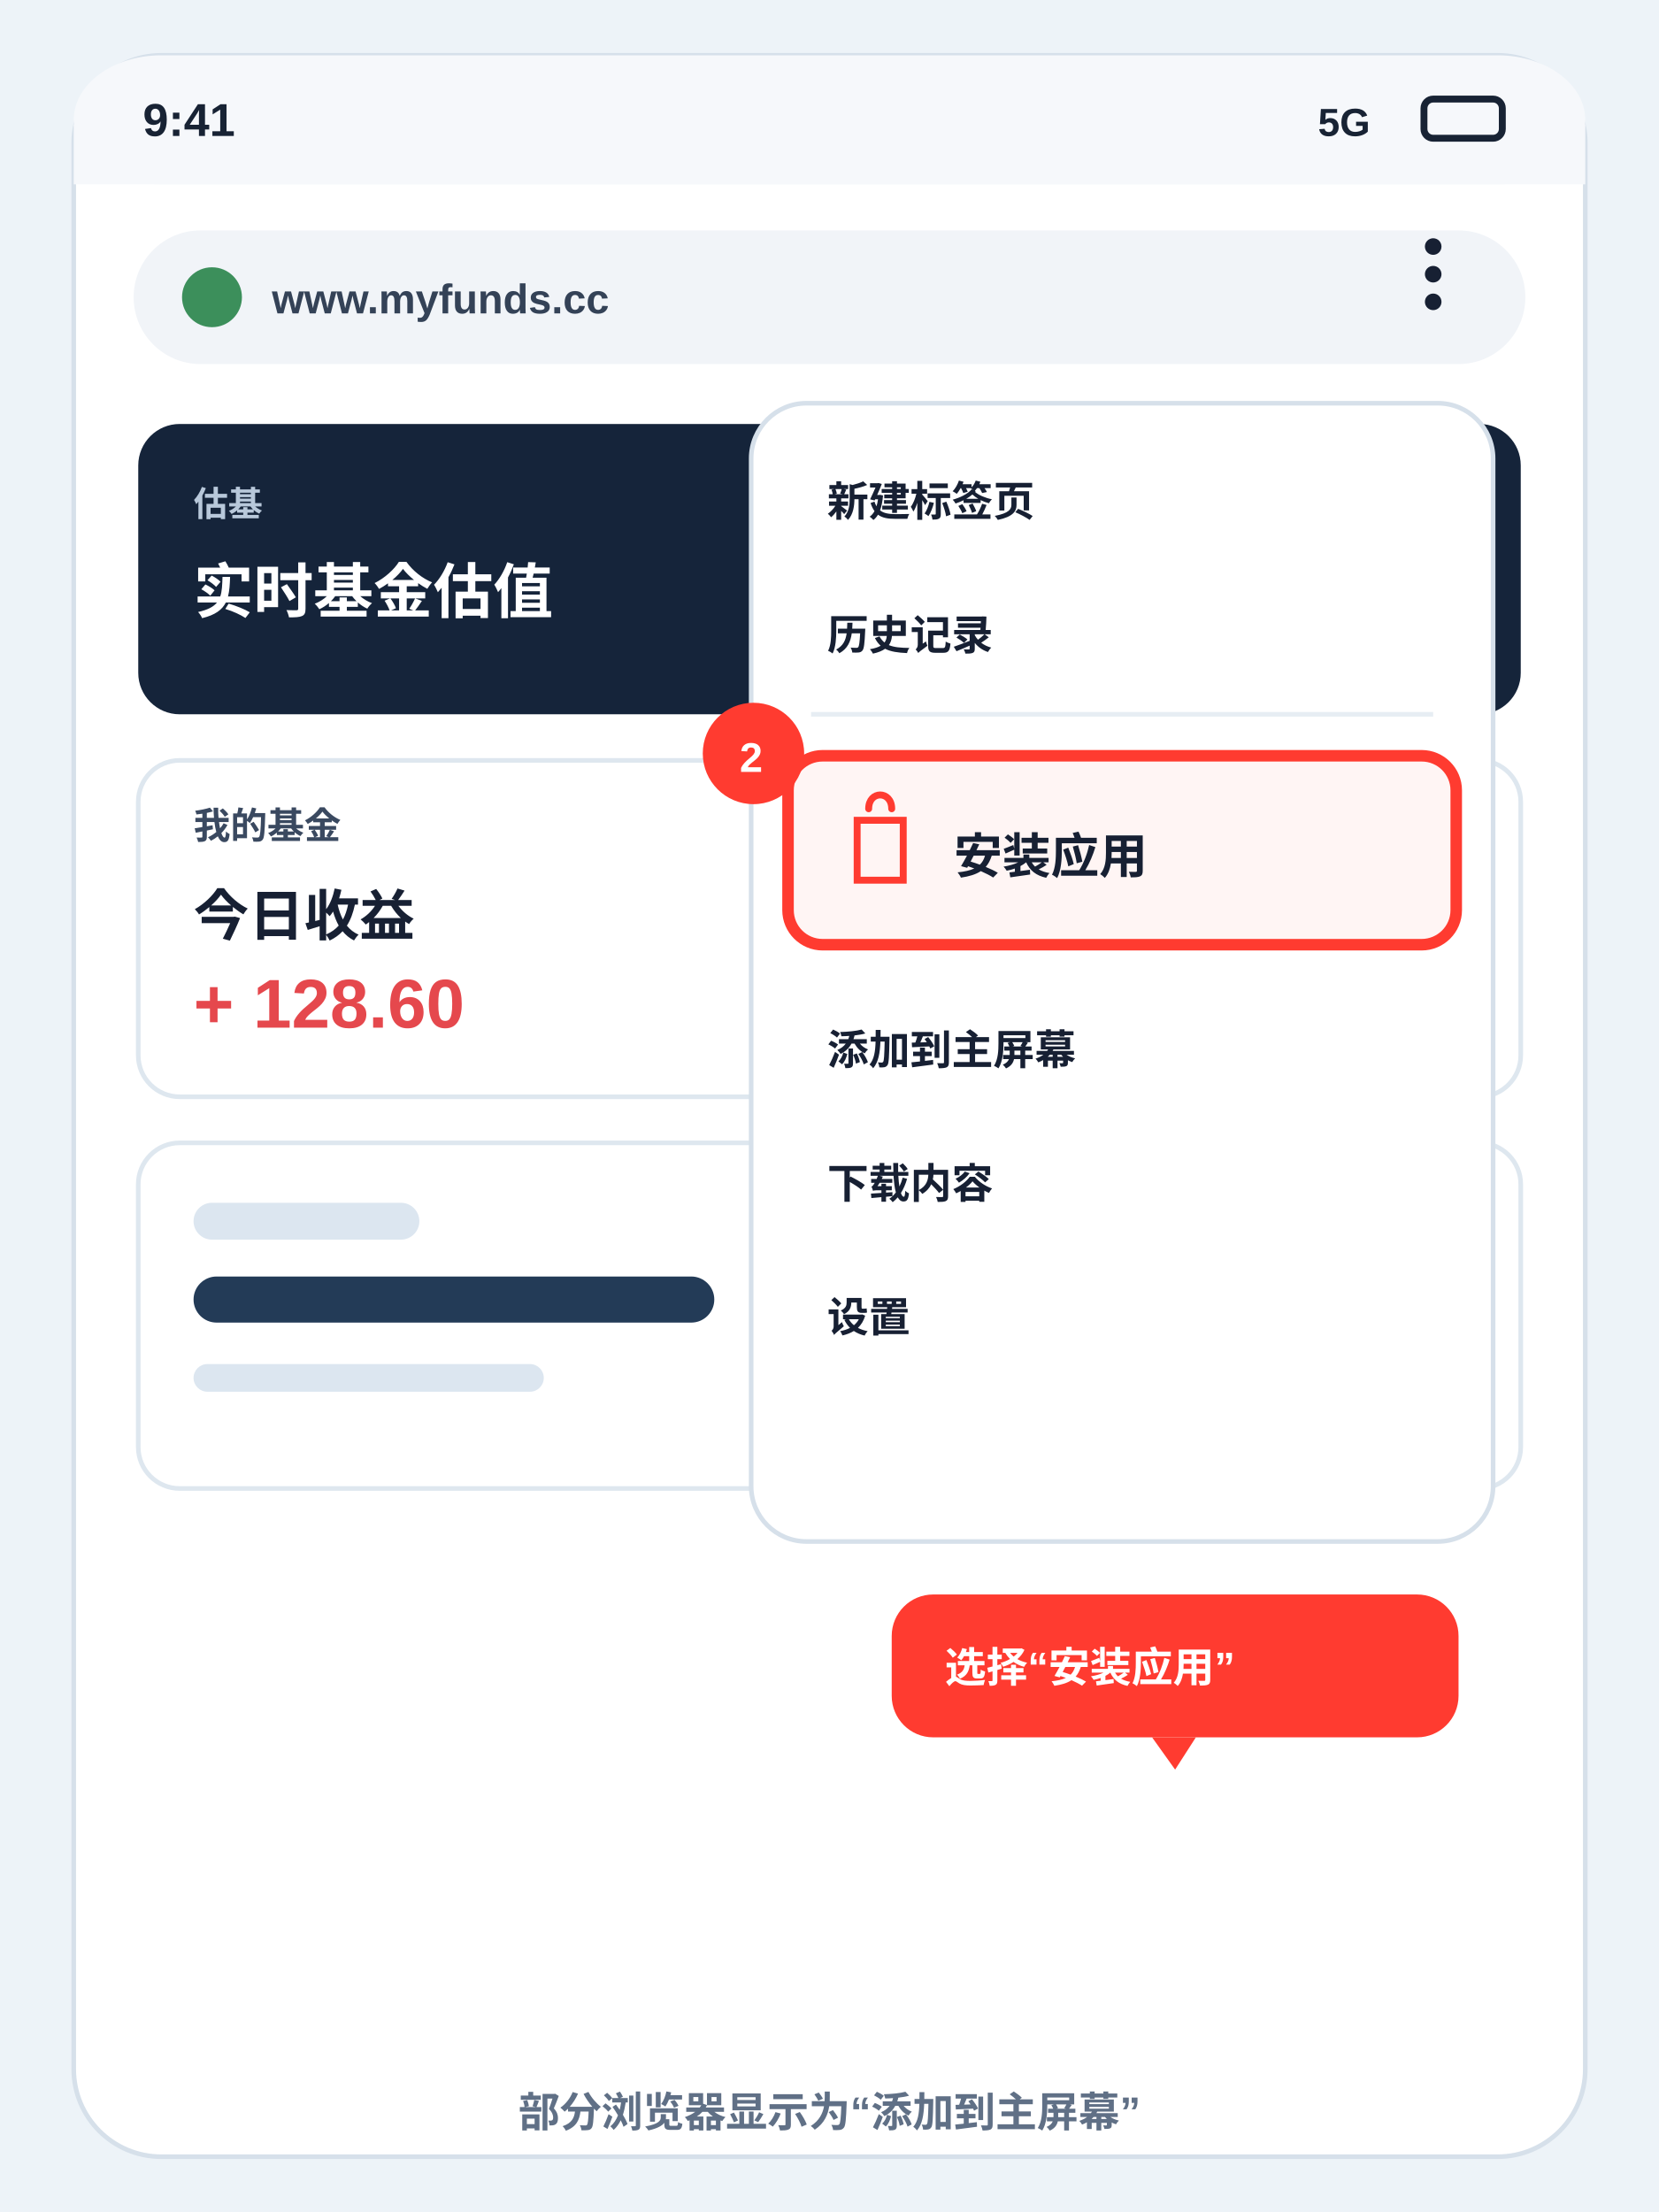
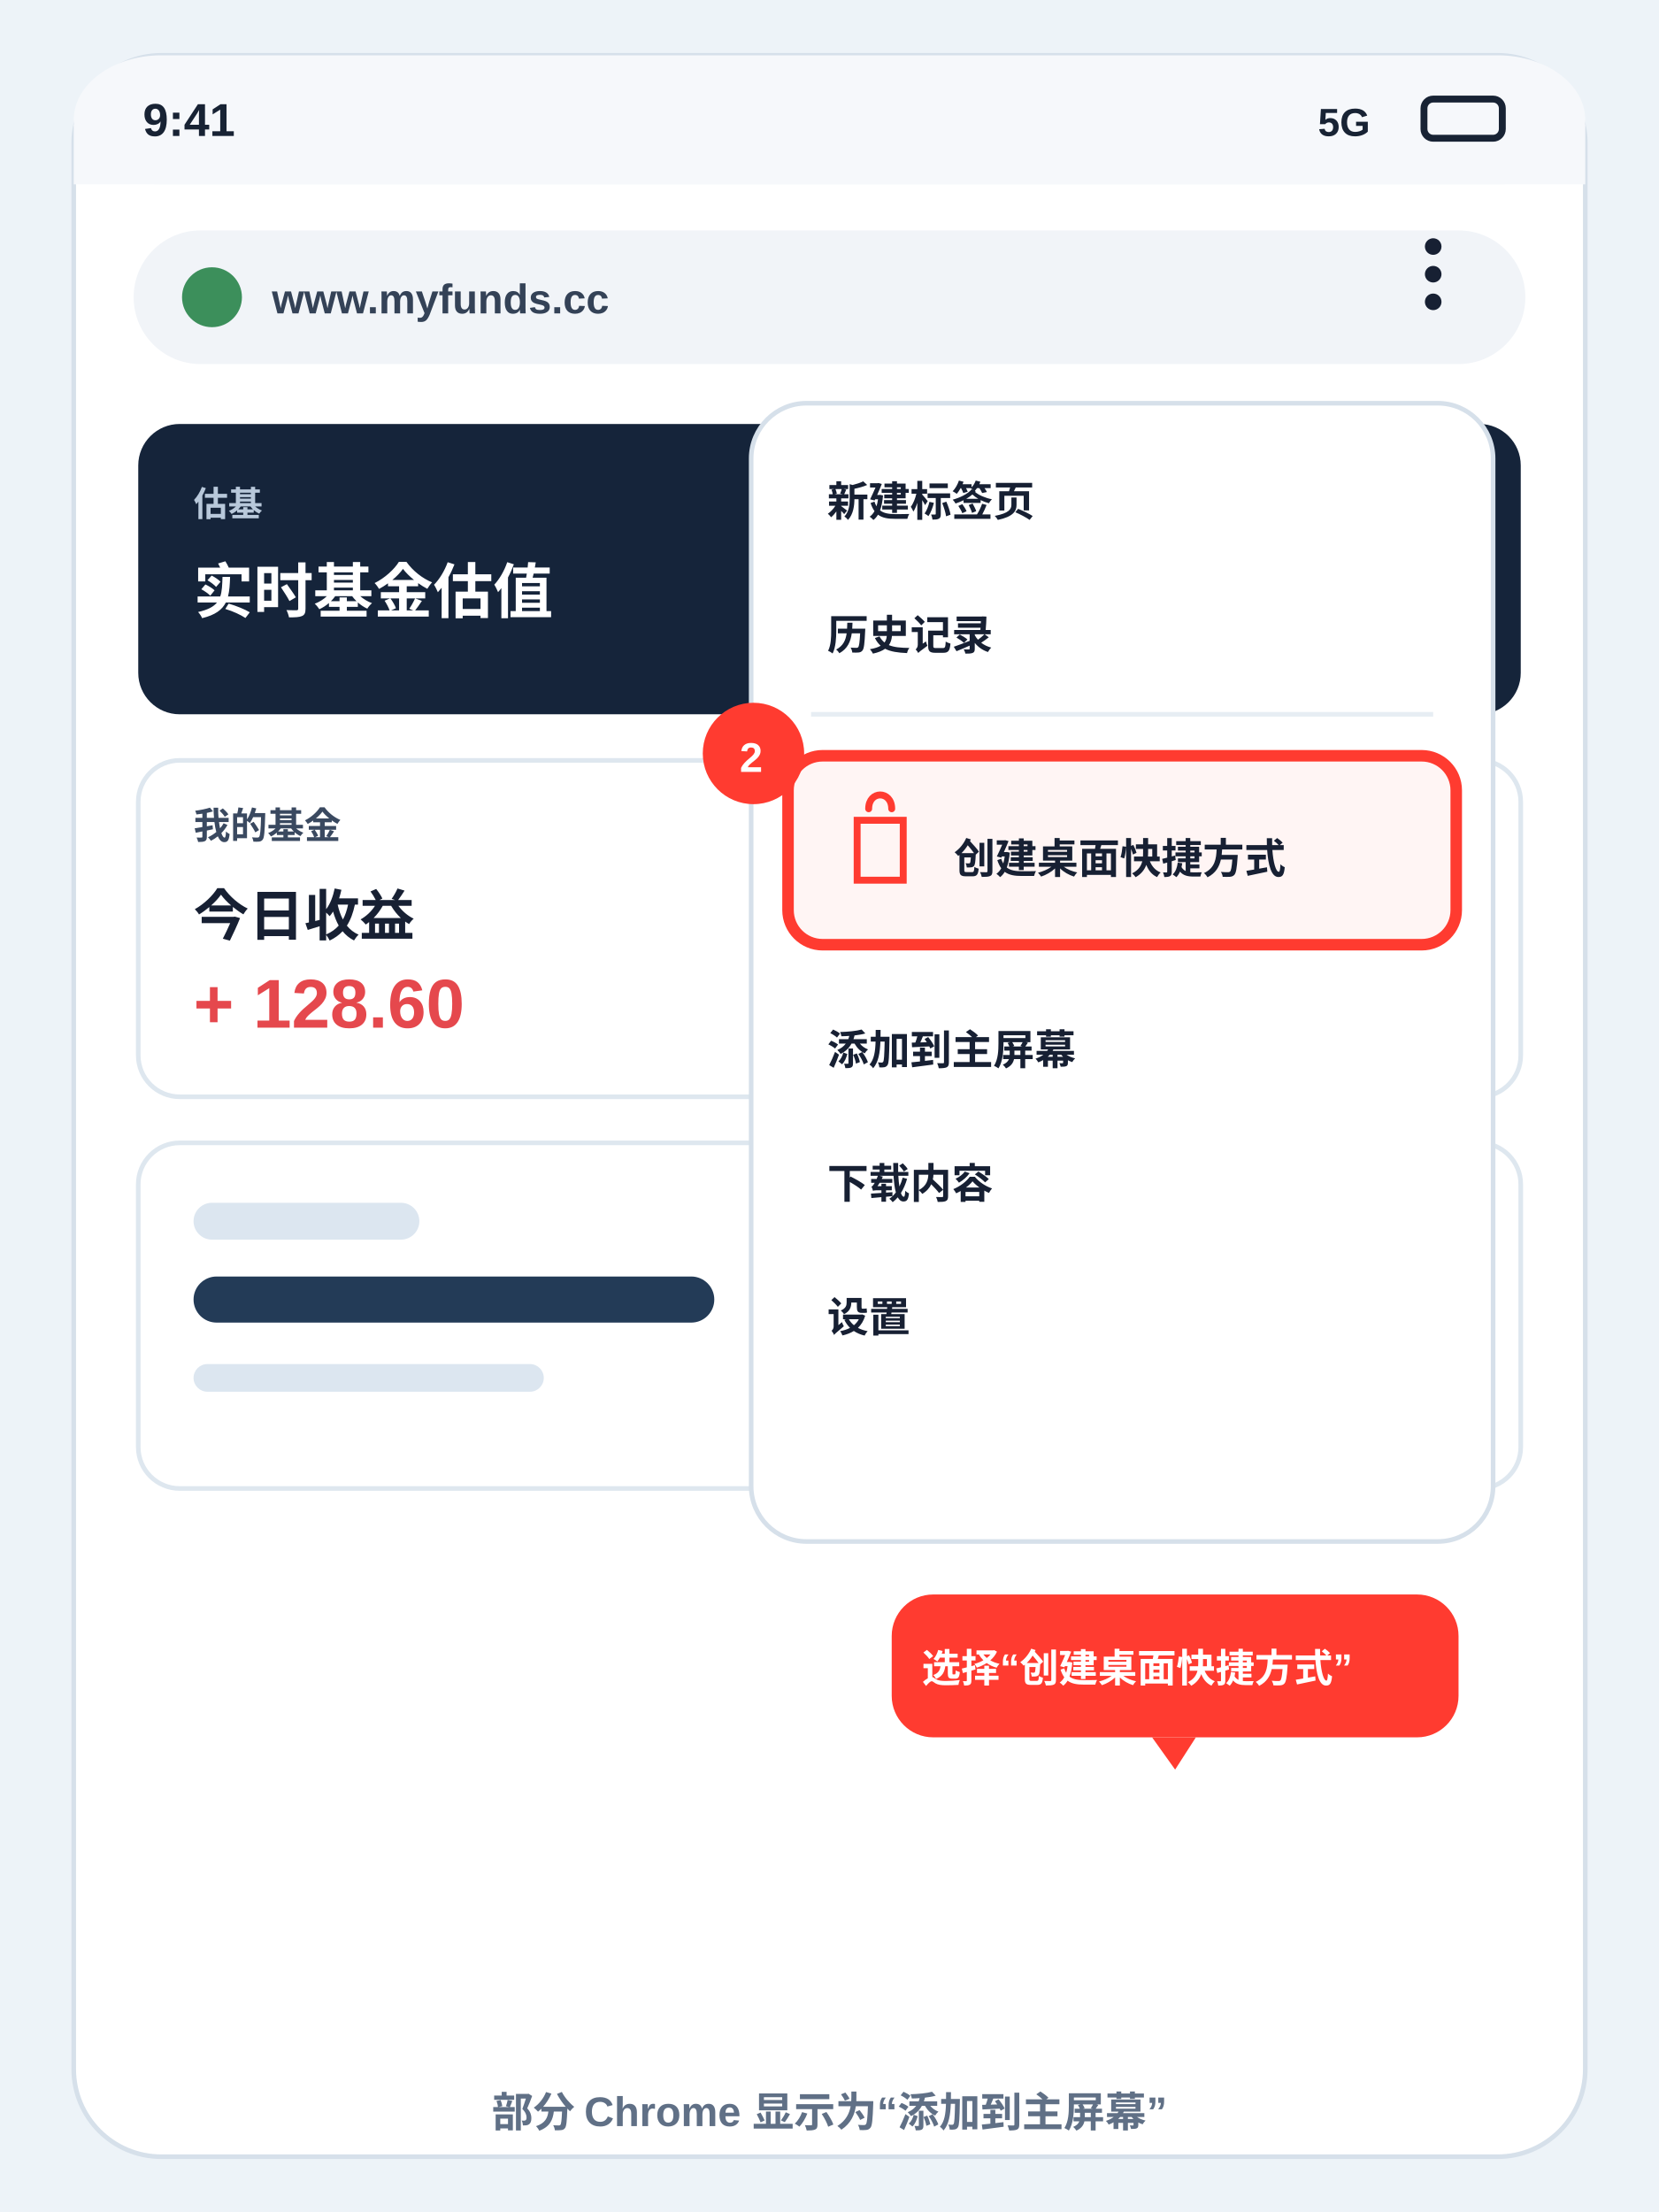
<svg xmlns="http://www.w3.org/2000/svg" width="720" height="960" viewBox="0 0 720 960" fill="none">
  <rect width="720" height="960" fill="#EDF3F8" />
  <rect x="32" y="24" width="656" height="912" rx="38" fill="#FFFFFF" stroke="#D6E0EA" stroke-width="2" />
  <rect x="32" y="24" width="656" height="56" rx="38" fill="#F6F8FB" />
  <rect x="32" y="54" width="656" height="26" fill="#F6F8FB" />
  <text x="62" y="59" fill="#182334" font-family="Arial, PingFang SC, sans-serif" font-size="20" font-weight="700">9:41</text>
  <text x="572" y="59" fill="#182334" font-family="Arial, PingFang SC, sans-serif" font-size="17" font-weight="700">5G</text>
  <rect x="618" y="43" width="34" height="17" rx="4" stroke="#182334" stroke-width="3" />
  <rect x="58" y="100" width="604" height="58" rx="29" fill="#F1F4F8" />
  <circle cx="92" cy="129" r="13" fill="#3C8F5B" />
  <text x="118" y="136" fill="#344257" font-family="Arial, PingFang SC, sans-serif" font-size="18" font-weight="600">www.myfunds.cc</text>
  <circle cx="622" cy="119" r="3.6" fill="#172033" />
  <circle cx="622" cy="131" r="3.6" fill="#172033" />
  <circle cx="622" cy="107" r="3.6" fill="#172033" />
  <rect x="60" y="184" width="600" height="126" rx="18" fill="#15243A" />
  <text x="84" y="224" fill="#B8C8DA" font-family="Arial, PingFang SC, sans-serif" font-size="15" font-weight="600">估基</text>
  <text x="84" y="266" fill="white" font-family="Arial, PingFang SC, sans-serif" font-size="26" font-weight="700">实时基金估值</text>
  <rect x="60" y="330" width="600" height="146" rx="18" fill="#FFFFFF" stroke="#DEE7EF" stroke-width="2" />
  <text x="84" y="364" fill="#3A4960" font-family="Arial, PingFang SC, sans-serif" font-size="16" font-weight="600">我的基金</text>
  <text x="84" y="406" fill="#172033" font-family="Arial, PingFang SC, sans-serif" font-size="24" font-weight="700">今日收益</text>
  <text x="84" y="446" fill="#E5484D" font-family="Arial, PingFang SC, sans-serif" font-size="30" font-weight="700">+ 128.60</text>
  <rect x="60" y="496" width="600" height="150" rx="18" fill="#FFFFFF" stroke="#DEE7EF" stroke-width="2" />
  <rect x="84" y="522" width="98" height="16" rx="8" fill="#DCE6F0" />
  <rect x="84" y="554" width="226" height="20" rx="10" fill="#233B57" />
  <rect x="84" y="592" width="152" height="12" rx="6" fill="#DCE6F0" />
  <rect x="326" y="175" width="322" height="494" rx="24" fill="#FFFFFF" stroke="#D6E0EA" stroke-width="2" />
  <text x="359" y="224" fill="#172033" font-family="Arial, PingFang SC, sans-serif" font-size="18" font-weight="600">新建标签页</text>
  <text x="359" y="282" fill="#172033" font-family="Arial, PingFang SC, sans-serif" font-size="18" font-weight="600">历史记录</text>
  <path d="M352 310H622" stroke="#E7EDF3" stroke-width="2" />
  <rect x="342" y="328" width="290" height="82" rx="15" fill="#FFF5F4" stroke="#FF3B30" stroke-width="5" />
  <path d="M372 356H392V382H372V356Z" stroke="#FF3B30" stroke-width="3" />
  <path d="M377 351C377 343 387 343 387 351" stroke="#FF3B30" stroke-width="3" stroke-linecap="round" />
-   <text x="414" y="379" fill="#172033" font-family="Arial, PingFang SC, sans-serif" font-size="21" font-weight="700">安装应用</text>
+   <text x="414" y="379" fill="#172033" font-family="Arial, PingFang SC, sans-serif" font-size="18" font-weight="700">创建桌面快捷方式</text>
  <circle cx="327" cy="327" r="22" fill="#FF3B30" />
  <text x="321" y="335" fill="white" font-family="Arial, sans-serif" font-size="18" font-weight="700">2</text>
  <text x="359" y="462" fill="#172033" font-family="Arial, PingFang SC, sans-serif" font-size="18" font-weight="600">添加到主屏幕</text>
  <text x="359" y="520" fill="#172033" font-family="Arial, PingFang SC, sans-serif" font-size="18" font-weight="600">下载内容</text>
  <text x="359" y="578" fill="#172033" font-family="Arial, PingFang SC, sans-serif" font-size="18" font-weight="600">设置</text>
  <rect x="387" y="692" width="246" height="62" rx="18" fill="#FF3B30" />
  <path d="M500 754L510 768L519 754" fill="#FF3B30" />
-   <text x="410" y="730" fill="white" font-family="Arial, PingFang SC, sans-serif" font-size="18" font-weight="700">选择“安装应用”</text>
-   <text x="360" y="923" text-anchor="middle" fill="#607086" font-family="Arial, PingFang SC, sans-serif" font-size="18" font-weight="600">部分浏览器显示为“添加到主屏幕”</text>
+   <text x="400" y="730" fill="white" font-family="Arial, PingFang SC, sans-serif" font-size="17" font-weight="700">选择“创建桌面快捷方式”</text>
+   <text x="360" y="923" text-anchor="middle" fill="#607086" font-family="Arial, PingFang SC, sans-serif" font-size="18" font-weight="600">部分 Chrome 显示为“添加到主屏幕”</text>
</svg>
